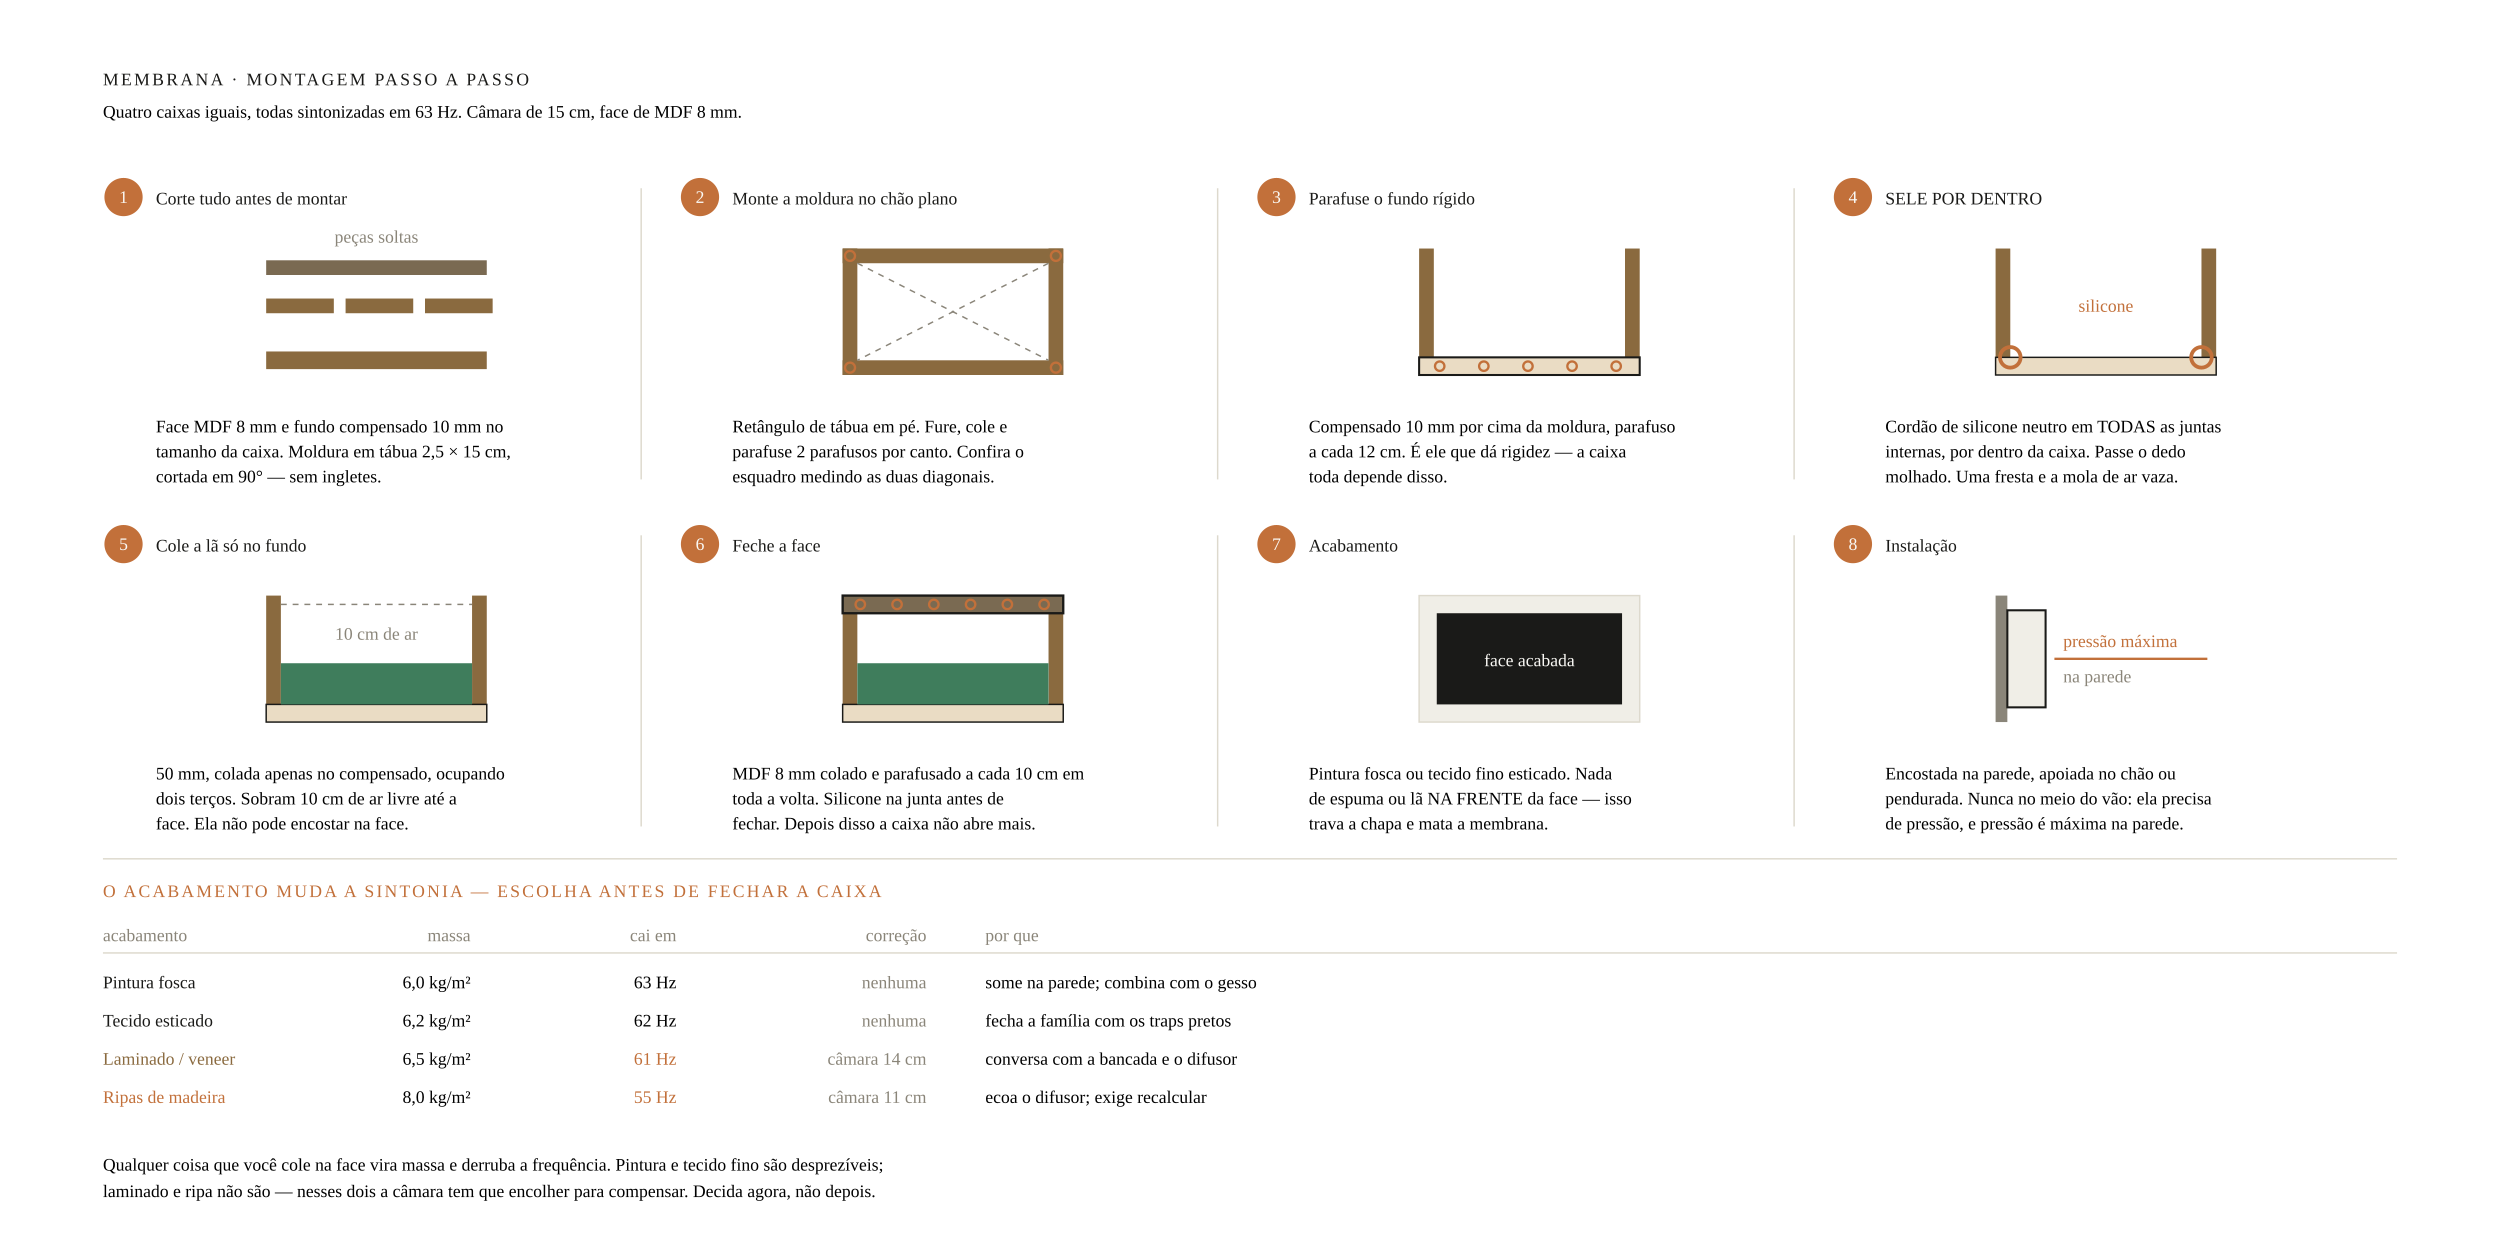
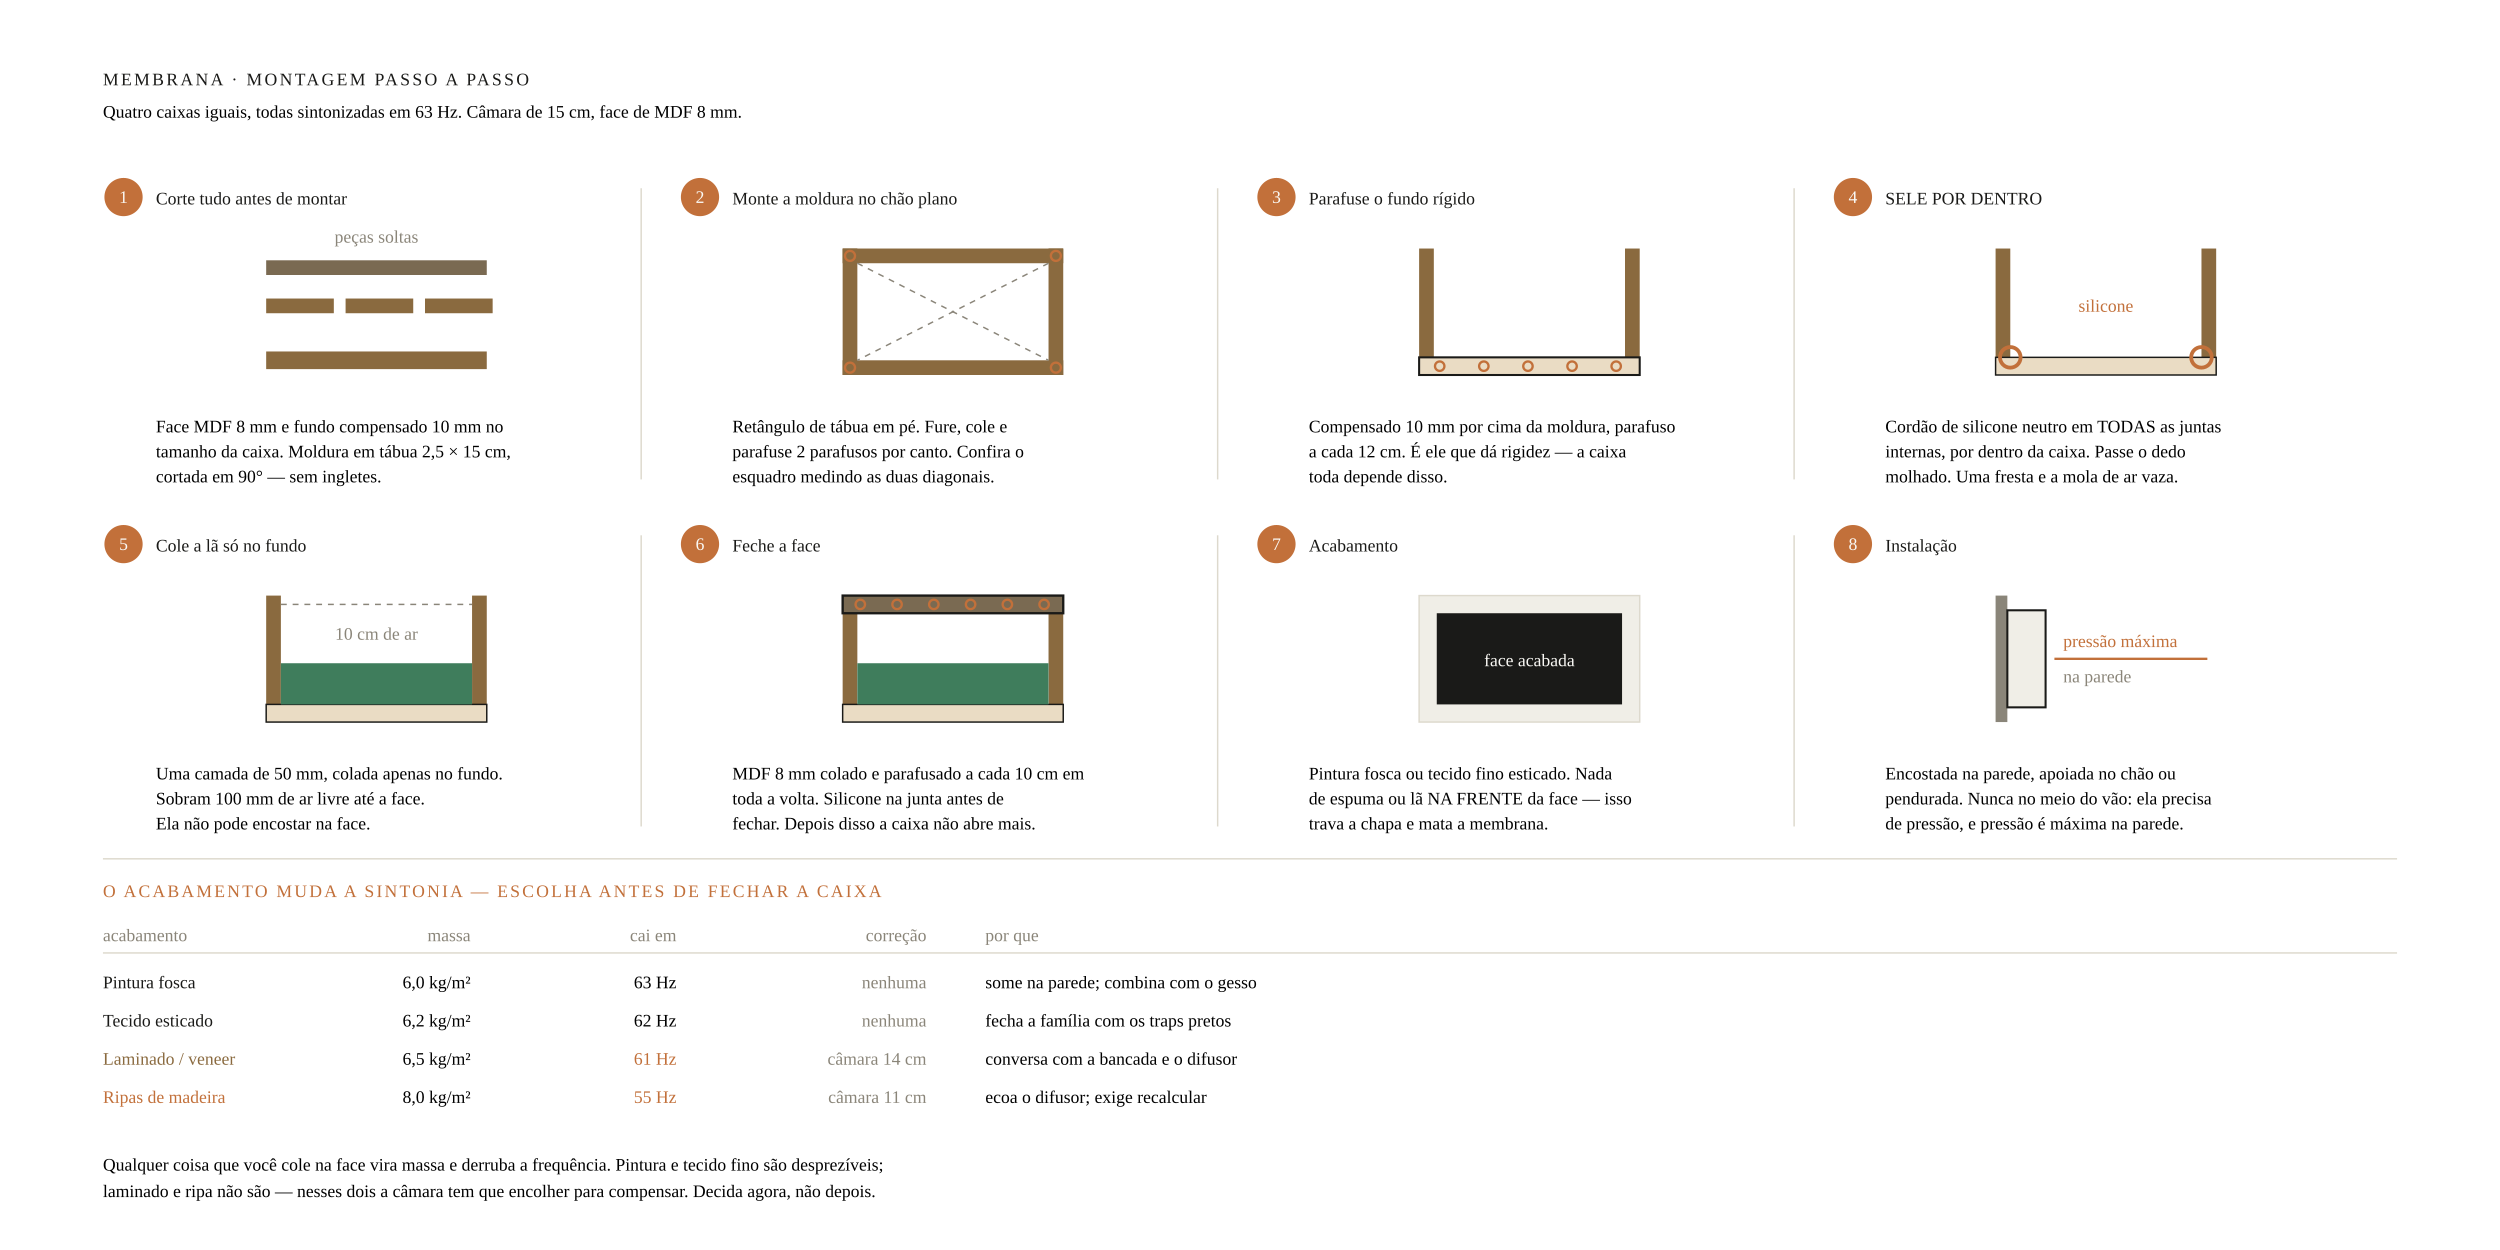
<svg xmlns="http://www.w3.org/2000/svg" viewBox="0 0 1700 850">
  <text class="s-dimt" x="70.0" y="58.0" text-anchor="start" fill="#1a1a18" letter-spacing="1.6">MEMBRANA · MONTAGEM PASSO A PASSO</text>
  <text class="s-dimt" x="70.0" y="80.0" text-anchor="start">Quatro caixas iguais, todas sintonizadas em 63 Hz. Câmara de 15 cm, face de MDF 8 mm.</text>
  <circle cx="84.0" cy="134.0" r="13" fill="#c2703a" />
  <text class="s-tag" x="84.0" y="138.0" text-anchor="middle" fill="#faf9f5">1</text>
  <text class="s-leg" x="106.0" y="139.0" text-anchor="start" fill="#1a1a18">Corte tudo antes de montar</text>
  <rect x="181.0" y="177.0" width="150.0" height="10.0" rx="0" fill="#7a6a52" stroke="none" stroke-width="1" />
  <rect x="181.0" y="239.0" width="150.0" height="12.0" rx="0" fill="#8a6a3f" stroke="none" stroke-width="1" />
  <rect x="181.0" y="203.0" width="46.0" height="10.0" rx="0" fill="#8a6a3f" stroke="none" stroke-width="1" />
  <rect x="235.0" y="203.0" width="46.0" height="10.0" rx="0" fill="#8a6a3f" stroke="none" stroke-width="1" />
  <rect x="289.0" y="203.0" width="46.0" height="10.0" rx="0" fill="#8a6a3f" stroke="none" stroke-width="1" />
  <text class="s-dimt" x="256.0" y="165.0" text-anchor="middle" fill="#8a8579">peças soltas</text>
  <text class="s-dimt" x="106.0" y="294.0" text-anchor="start">Face MDF 8 mm e fundo compensado 10 mm no</text>
  <text class="s-dimt" x="106.0" y="311.0" text-anchor="start">tamanho da caixa. Moldura em tábua 2,5 × 15 cm,</text>
  <text class="s-dimt" x="106.0" y="328.0" text-anchor="start">cortada em 90° — sem ingletes.</text>
  <line x1="436.0" y1="128.0" x2="436.0" y2="326.0" stroke="#ddd9cd" stroke-width="1" />
  <circle cx="476.0" cy="134.0" r="13" fill="#c2703a" />
  <text class="s-tag" x="476.0" y="138.0" text-anchor="middle" fill="#faf9f5">2</text>
  <text class="s-leg" x="498.0" y="139.0" text-anchor="start" fill="#1a1a18">Monte a moldura no chão plano</text>
  <rect x="573.0" y="169.0" width="10.0" height="86.0" rx="0" fill="#8a6a3f" stroke="none" stroke-width="1" />
  <rect x="713.0" y="169.0" width="10.0" height="86.0" rx="0" fill="#8a6a3f" stroke="none" stroke-width="1" />
  <rect x="573.0" y="169.0" width="150.0" height="10.0" rx="0" fill="#8a6a3f" stroke="none" stroke-width="1" />
  <rect x="573.0" y="245.0" width="150.0" height="10.0" rx="0" fill="#8a6a3f" stroke="none" stroke-width="1" />
  <circle cx="578.0" cy="174.0" r="3.4" fill="none" stroke="#c2703a" stroke-width="1.6" />
  <circle cx="718.0" cy="174.0" r="3.4" fill="none" stroke="#c2703a" stroke-width="1.6" />
  <circle cx="578.0" cy="250.0" r="3.4" fill="none" stroke="#c2703a" stroke-width="1.6" />
  <circle cx="718.0" cy="250.0" r="3.4" fill="none" stroke="#c2703a" stroke-width="1.6" />
  <line x1="583.0" y1="179.0" x2="713.0" y2="245.0" stroke="#8a8579" stroke-width="1" stroke-dasharray="4 4" />
  <line x1="713.0" y1="179.0" x2="583.0" y2="245.0" stroke="#8a8579" stroke-width="1" stroke-dasharray="4 4" />
  <text class="s-dimt" x="498.0" y="294.0" text-anchor="start">Retângulo de tábua em pé. Fure, cole e</text>
  <text class="s-dimt" x="498.0" y="311.0" text-anchor="start">parafuse 2 parafusos por canto. Confira o</text>
  <text class="s-dimt" x="498.0" y="328.0" text-anchor="start">esquadro medindo as duas diagonais.</text>
  <line x1="828.0" y1="128.0" x2="828.0" y2="326.0" stroke="#ddd9cd" stroke-width="1" />
  <circle cx="868.0" cy="134.0" r="13" fill="#c2703a" />
  <text class="s-tag" x="868.0" y="138.0" text-anchor="middle" fill="#faf9f5">3</text>
  <text class="s-leg" x="890.0" y="139.0" text-anchor="start" fill="#1a1a18">Parafuse o fundo rígido</text>
  <rect x="965.0" y="169.0" width="10.0" height="86.0" rx="0" fill="#8a6a3f" stroke="none" stroke-width="1" />
  <rect x="1105.0" y="169.0" width="10.0" height="86.0" rx="0" fill="#8a6a3f" stroke="none" stroke-width="1" />
  <rect x="965.0" y="243.0" width="150.0" height="12.0" rx="0" fill="#EADCC4" stroke="#1a1a18" stroke-width="1.4" />
  <circle cx="979.0" cy="249.0" r="3.2" fill="none" stroke="#c2703a" stroke-width="1.6" />
  <circle cx="1009.0" cy="249.0" r="3.2" fill="none" stroke="#c2703a" stroke-width="1.6" />
  <circle cx="1039.0" cy="249.0" r="3.2" fill="none" stroke="#c2703a" stroke-width="1.6" />
  <circle cx="1069.0" cy="249.0" r="3.2" fill="none" stroke="#c2703a" stroke-width="1.6" />
  <circle cx="1099.0" cy="249.0" r="3.2" fill="none" stroke="#c2703a" stroke-width="1.6" />
  <text class="s-dimt" x="890.0" y="294.0" text-anchor="start">Compensado 10 mm por cima da moldura, parafuso</text>
  <text class="s-dimt" x="890.0" y="311.0" text-anchor="start">a cada 12 cm. É ele que dá rigidez — a caixa</text>
  <text class="s-dimt" x="890.0" y="328.0" text-anchor="start">toda depende disso.</text>
  <line x1="1220.0" y1="128.0" x2="1220.0" y2="326.0" stroke="#ddd9cd" stroke-width="1" />
  <circle cx="1260.0" cy="134.0" r="13" fill="#c2703a" />
  <text class="s-tag" x="1260.0" y="138.0" text-anchor="middle" fill="#faf9f5">4</text>
  <text class="s-leg" x="1282.0" y="139.0" text-anchor="start" fill="#1a1a18">SELE POR DENTRO</text>
  <rect x="1357.0" y="169.0" width="10.0" height="86.0" rx="0" fill="#8a6a3f" stroke="none" stroke-width="1" />
  <rect x="1497.0" y="169.0" width="10.0" height="86.0" rx="0" fill="#8a6a3f" stroke="none" stroke-width="1" />
  <rect x="1357.0" y="243.0" width="150.0" height="12.0" rx="0" fill="#EADCC4" stroke="#1a1a18" stroke-width="1" />
  <circle cx="1367.0" cy="243.0" r="7" fill="none" stroke="#c2703a" stroke-width="2.6" />
  <circle cx="1497.0" cy="243.0" r="7" fill="none" stroke="#c2703a" stroke-width="2.6" />
  <text class="s-leg" x="1432.0" y="212.0" text-anchor="middle" fill="#c2703a">silicone</text>
  <text class="s-dimt" x="1282.0" y="294.0" text-anchor="start">Cordão de silicone neutro em TODAS as juntas</text>
  <text class="s-dimt" x="1282.0" y="311.0" text-anchor="start">internas, por dentro da caixa. Passe o dedo</text>
  <text class="s-dimt" x="1282.0" y="328.0" text-anchor="start">molhado. Uma fresta e a mola de ar vaza.</text>
  <circle cx="84.0" cy="370.0" r="13" fill="#c2703a" />
  <text class="s-tag" x="84.0" y="374.0" text-anchor="middle" fill="#faf9f5">5</text>
  <text class="s-leg" x="106.0" y="375.0" text-anchor="start" fill="#1a1a18">Cole a lã só no fundo</text>
  <rect x="181.0" y="405.0" width="10.0" height="86.0" rx="0" fill="#8a6a3f" stroke="none" stroke-width="1" />
  <rect x="321.0" y="405.0" width="10.0" height="86.0" rx="0" fill="#8a6a3f" stroke="none" stroke-width="1" />
  <rect x="181.0" y="479.0" width="150.0" height="12.0" rx="0" fill="#EADCC4" stroke="#1a1a18" stroke-width="1" />
  <rect x="191.0" y="451.0" width="130.0" height="28.0" rx="0" fill="#3f7d5c" stroke="none" stroke-width="1" />
  <line x1="191.0" y1="411.0" x2="321.0" y2="411.0" stroke="#8a8579" stroke-width="1" stroke-dasharray="4 4" />
  <text class="s-dimt" x="256.0" y="435.0" text-anchor="middle" fill="#8a8579">10 cm de ar</text>
-   <text class="s-dimt" x="106.0" y="530.0" text-anchor="start">50 mm, colada apenas no compensado, ocupando</text>
-   <text class="s-dimt" x="106.0" y="547.0" text-anchor="start">dois terços. Sobram 10 cm de ar livre até a</text>
-   <text class="s-dimt" x="106.0" y="564.0" text-anchor="start">face. Ela não pode encostar na face.</text>
+   <text class="s-dimt" x="106.0" y="530.0" text-anchor="start">Uma camada de 50 mm, colada apenas no fundo.</text>
+   <text class="s-dimt" x="106.0" y="547.0" text-anchor="start">Sobram 100 mm de ar livre até a face.</text>
+   <text class="s-dimt" x="106.0" y="564.0" text-anchor="start">Ela não pode encostar na face.</text>
  <line x1="436.0" y1="364.0" x2="436.0" y2="562.0" stroke="#ddd9cd" stroke-width="1" />
  <circle cx="476.0" cy="370.0" r="13" fill="#c2703a" />
  <text class="s-tag" x="476.0" y="374.0" text-anchor="middle" fill="#faf9f5">6</text>
  <text class="s-leg" x="498.0" y="375.0" text-anchor="start" fill="#1a1a18">Feche a face</text>
  <rect x="573.0" y="405.0" width="10.0" height="86.0" rx="0" fill="#8a6a3f" stroke="none" stroke-width="1" />
  <rect x="713.0" y="405.0" width="10.0" height="86.0" rx="0" fill="#8a6a3f" stroke="none" stroke-width="1" />
  <rect x="573.0" y="479.0" width="150.0" height="12.0" rx="0" fill="#EADCC4" stroke="#1a1a18" stroke-width="1" />
  <rect x="583.0" y="451.0" width="130.0" height="28.0" rx="0" fill="#3f7d5c" stroke="none" stroke-width="1" />
  <rect x="573.0" y="405.0" width="150.0" height="12.0" rx="0" fill="#7a6a52" stroke="#1a1a18" stroke-width="1.6" />
  <circle cx="585.0" cy="411.0" r="3.2" fill="none" stroke="#c2703a" stroke-width="1.6" />
  <circle cx="610.0" cy="411.0" r="3.2" fill="none" stroke="#c2703a" stroke-width="1.6" />
  <circle cx="635.0" cy="411.0" r="3.2" fill="none" stroke="#c2703a" stroke-width="1.6" />
  <circle cx="660.0" cy="411.0" r="3.2" fill="none" stroke="#c2703a" stroke-width="1.6" />
  <circle cx="685.0" cy="411.0" r="3.2" fill="none" stroke="#c2703a" stroke-width="1.6" />
  <circle cx="710.0" cy="411.0" r="3.2" fill="none" stroke="#c2703a" stroke-width="1.6" />
  <text class="s-dimt" x="498.0" y="530.0" text-anchor="start">MDF 8 mm colado e parafusado a cada 10 cm em</text>
  <text class="s-dimt" x="498.0" y="547.0" text-anchor="start">toda a volta. Silicone na junta antes de</text>
  <text class="s-dimt" x="498.0" y="564.0" text-anchor="start">fechar. Depois disso a caixa não abre mais.</text>
  <line x1="828.0" y1="364.0" x2="828.0" y2="562.0" stroke="#ddd9cd" stroke-width="1" />
  <circle cx="868.0" cy="370.0" r="13" fill="#c2703a" />
  <text class="s-tag" x="868.0" y="374.0" text-anchor="middle" fill="#faf9f5">7</text>
  <text class="s-leg" x="890.0" y="375.0" text-anchor="start" fill="#1a1a18">Acabamento</text>
  <rect x="965.0" y="405.0" width="150.0" height="86.0" rx="0" fill="#f0eee7" stroke="#ddd9cd" stroke-width="1" />
  <rect x="977.0" y="417.0" width="126.0" height="62.0" rx="0" fill="#1a1a18" stroke="none" stroke-width="1" />
  <text class="s-dimt" x="1040.0" y="453.0" text-anchor="middle" fill="#faf9f5">face acabada</text>
  <text class="s-dimt" x="890.0" y="530.0" text-anchor="start">Pintura fosca ou tecido fino esticado. Nada</text>
  <text class="s-dimt" x="890.0" y="547.0" text-anchor="start">de espuma ou lã NA FRENTE da face — isso</text>
  <text class="s-dimt" x="890.0" y="564.0" text-anchor="start">trava a chapa e mata a membrana.</text>
  <line x1="1220.0" y1="364.0" x2="1220.0" y2="562.0" stroke="#ddd9cd" stroke-width="1" />
  <circle cx="1260.0" cy="370.0" r="13" fill="#c2703a" />
  <text class="s-tag" x="1260.0" y="374.0" text-anchor="middle" fill="#faf9f5">8</text>
  <text class="s-leg" x="1282.0" y="375.0" text-anchor="start" fill="#1a1a18">Instalação</text>
  <rect x="1357.0" y="405.0" width="8.0" height="86.0" rx="0" fill="#8a8579" stroke="none" stroke-width="1" />
  <rect x="1365.0" y="415.0" width="26.0" height="66.0" rx="0" fill="#f0eee7" stroke="#1a1a18" stroke-width="1.4" />
  <line x1="1397.0" y1="448.0" x2="1501.0" y2="448.0" stroke="#c2703a" stroke-width="1.6" />
  <text class="s-dimt" x="1403.0" y="440.0" text-anchor="start" fill="#c2703a">pressão máxima</text>
  <text class="s-dimt" x="1403.0" y="464.0" text-anchor="start" fill="#8a8579">na parede</text>
  <text class="s-dimt" x="1282.0" y="530.0" text-anchor="start">Encostada na parede, apoiada no chão ou</text>
  <text class="s-dimt" x="1282.0" y="547.0" text-anchor="start">pendurada. Nunca no meio do vão: ela precisa</text>
  <text class="s-dimt" x="1282.0" y="564.0" text-anchor="start">de pressão, e pressão é máxima na parede.</text>
  <line x1="70.0" y1="584.0" x2="1630.0" y2="584.0" stroke="#ddd9cd" stroke-width="1" />
  <text class="s-dimt" x="70.0" y="610.0" text-anchor="start" fill="#c2703a" letter-spacing="1.5">O ACABAMENTO MUDA A SINTONIA — ESCOLHA ANTES DE FECHAR A CAIXA</text>
  <text class="s-dimt" x="70.0" y="640.0" text-anchor="start" fill="#8a8579">acabamento</text>
  <text class="s-dimt" x="320.0" y="640.0" text-anchor="end" fill="#8a8579">massa</text>
  <text class="s-dimt" x="460.0" y="640.0" text-anchor="end" fill="#8a8579">cai em</text>
  <text class="s-dimt" x="630.0" y="640.0" text-anchor="end" fill="#8a8579">correção</text>
  <text class="s-dimt" x="670.0" y="640.0" text-anchor="start" fill="#8a8579">por que</text>
  <line x1="70.0" y1="648.0" x2="1630.0" y2="648.0" stroke="#ddd9cd" stroke-width="1" />
  <text class="s-leg" x="70.0" y="672.0" text-anchor="start" fill="#1a1a18">Pintura fosca</text>
  <text class="s-dimt" x="320.0" y="672.0" text-anchor="end">6,0 kg/m²</text>
  <text class="s-dimt" x="460.0" y="672.0" text-anchor="end">63 Hz</text>
  <text class="s-dimt" x="630.0" y="672.0" text-anchor="end" fill="#8a8579">nenhuma</text>
  <text class="s-dimt" x="670.0" y="672.0" text-anchor="start">some na parede; combina com o gesso</text>
  <text class="s-leg" x="70.0" y="698.0" text-anchor="start" fill="#1a1a18">Tecido esticado</text>
  <text class="s-dimt" x="320.0" y="698.0" text-anchor="end">6,2 kg/m²</text>
  <text class="s-dimt" x="460.0" y="698.0" text-anchor="end">62 Hz</text>
  <text class="s-dimt" x="630.0" y="698.0" text-anchor="end" fill="#8a8579">nenhuma</text>
  <text class="s-dimt" x="670.0" y="698.0" text-anchor="start">fecha a família com os traps pretos</text>
  <text class="s-leg" x="70.0" y="724.0" text-anchor="start" fill="#8a6a3f">Laminado / veneer</text>
  <text class="s-dimt" x="320.0" y="724.0" text-anchor="end">6,5 kg/m²</text>
  <text class="s-dimt" x="460.0" y="724.0" text-anchor="end" fill="#c2703a">61 Hz</text>
  <text class="s-dimt" x="630.0" y="724.0" text-anchor="end" fill="#8a8579">câmara 14 cm</text>
  <text class="s-dimt" x="670.0" y="724.0" text-anchor="start">conversa com a bancada e o difusor</text>
  <text class="s-leg" x="70.0" y="750.0" text-anchor="start" fill="#c2703a">Ripas de madeira</text>
  <text class="s-dimt" x="320.0" y="750.0" text-anchor="end">8,0 kg/m²</text>
  <text class="s-dimt" x="460.0" y="750.0" text-anchor="end" fill="#c2703a">55 Hz</text>
  <text class="s-dimt" x="630.0" y="750.0" text-anchor="end" fill="#8a8579">câmara 11 cm</text>
  <text class="s-dimt" x="670.0" y="750.0" text-anchor="start">ecoa o difusor; exige recalcular</text>
  <text class="s-dimt" x="70.0" y="796.0" text-anchor="start">Qualquer coisa que você cole na face vira massa e derruba a frequência. Pintura e tecido fino são desprezíveis;</text>
  <text class="s-dimt" x="70.0" y="814.0" text-anchor="start">laminado e ripa não são — nesses dois a câmara tem que encolher para compensar. Decida agora, não depois.</text>
</svg>
